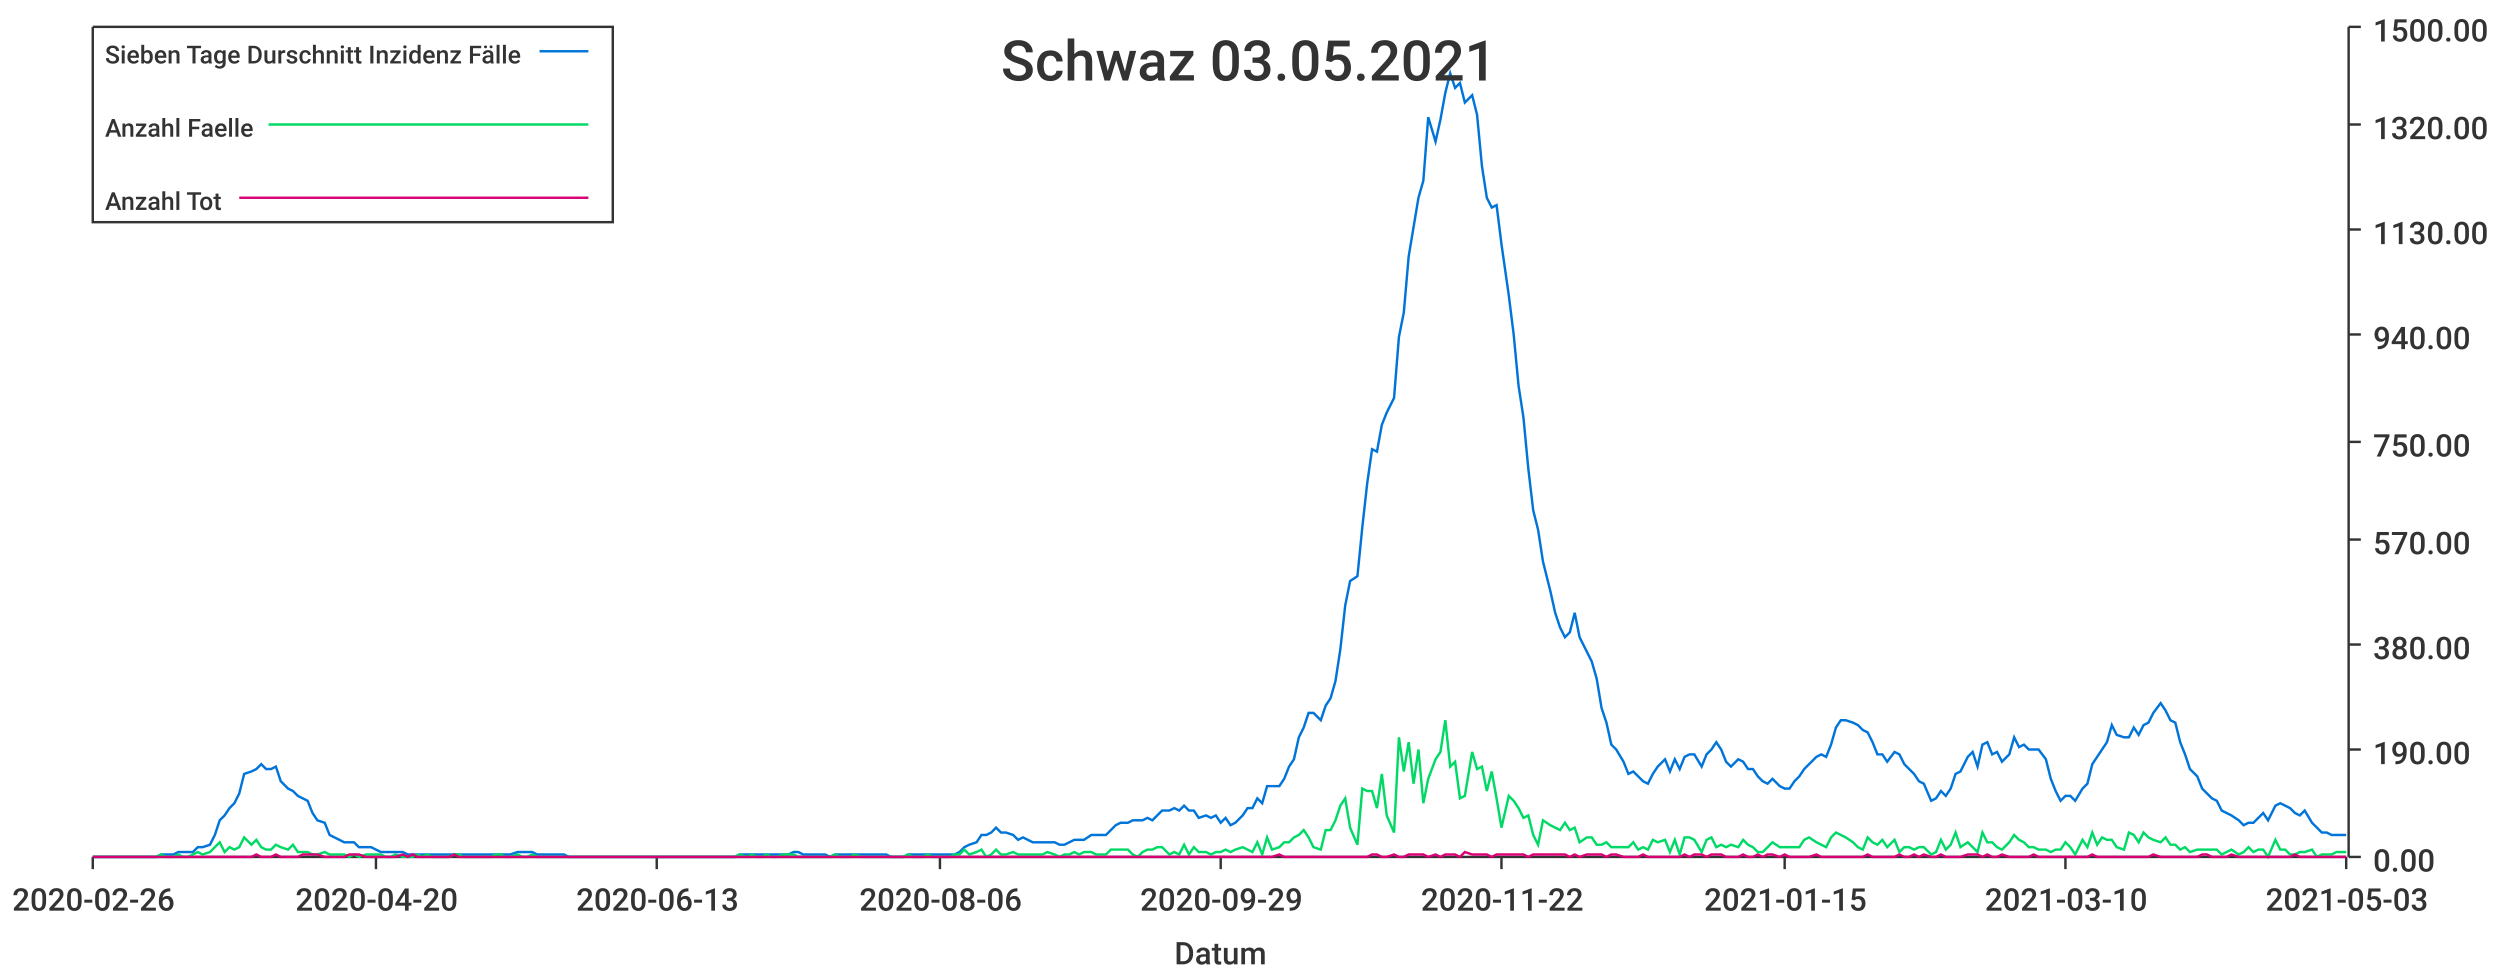
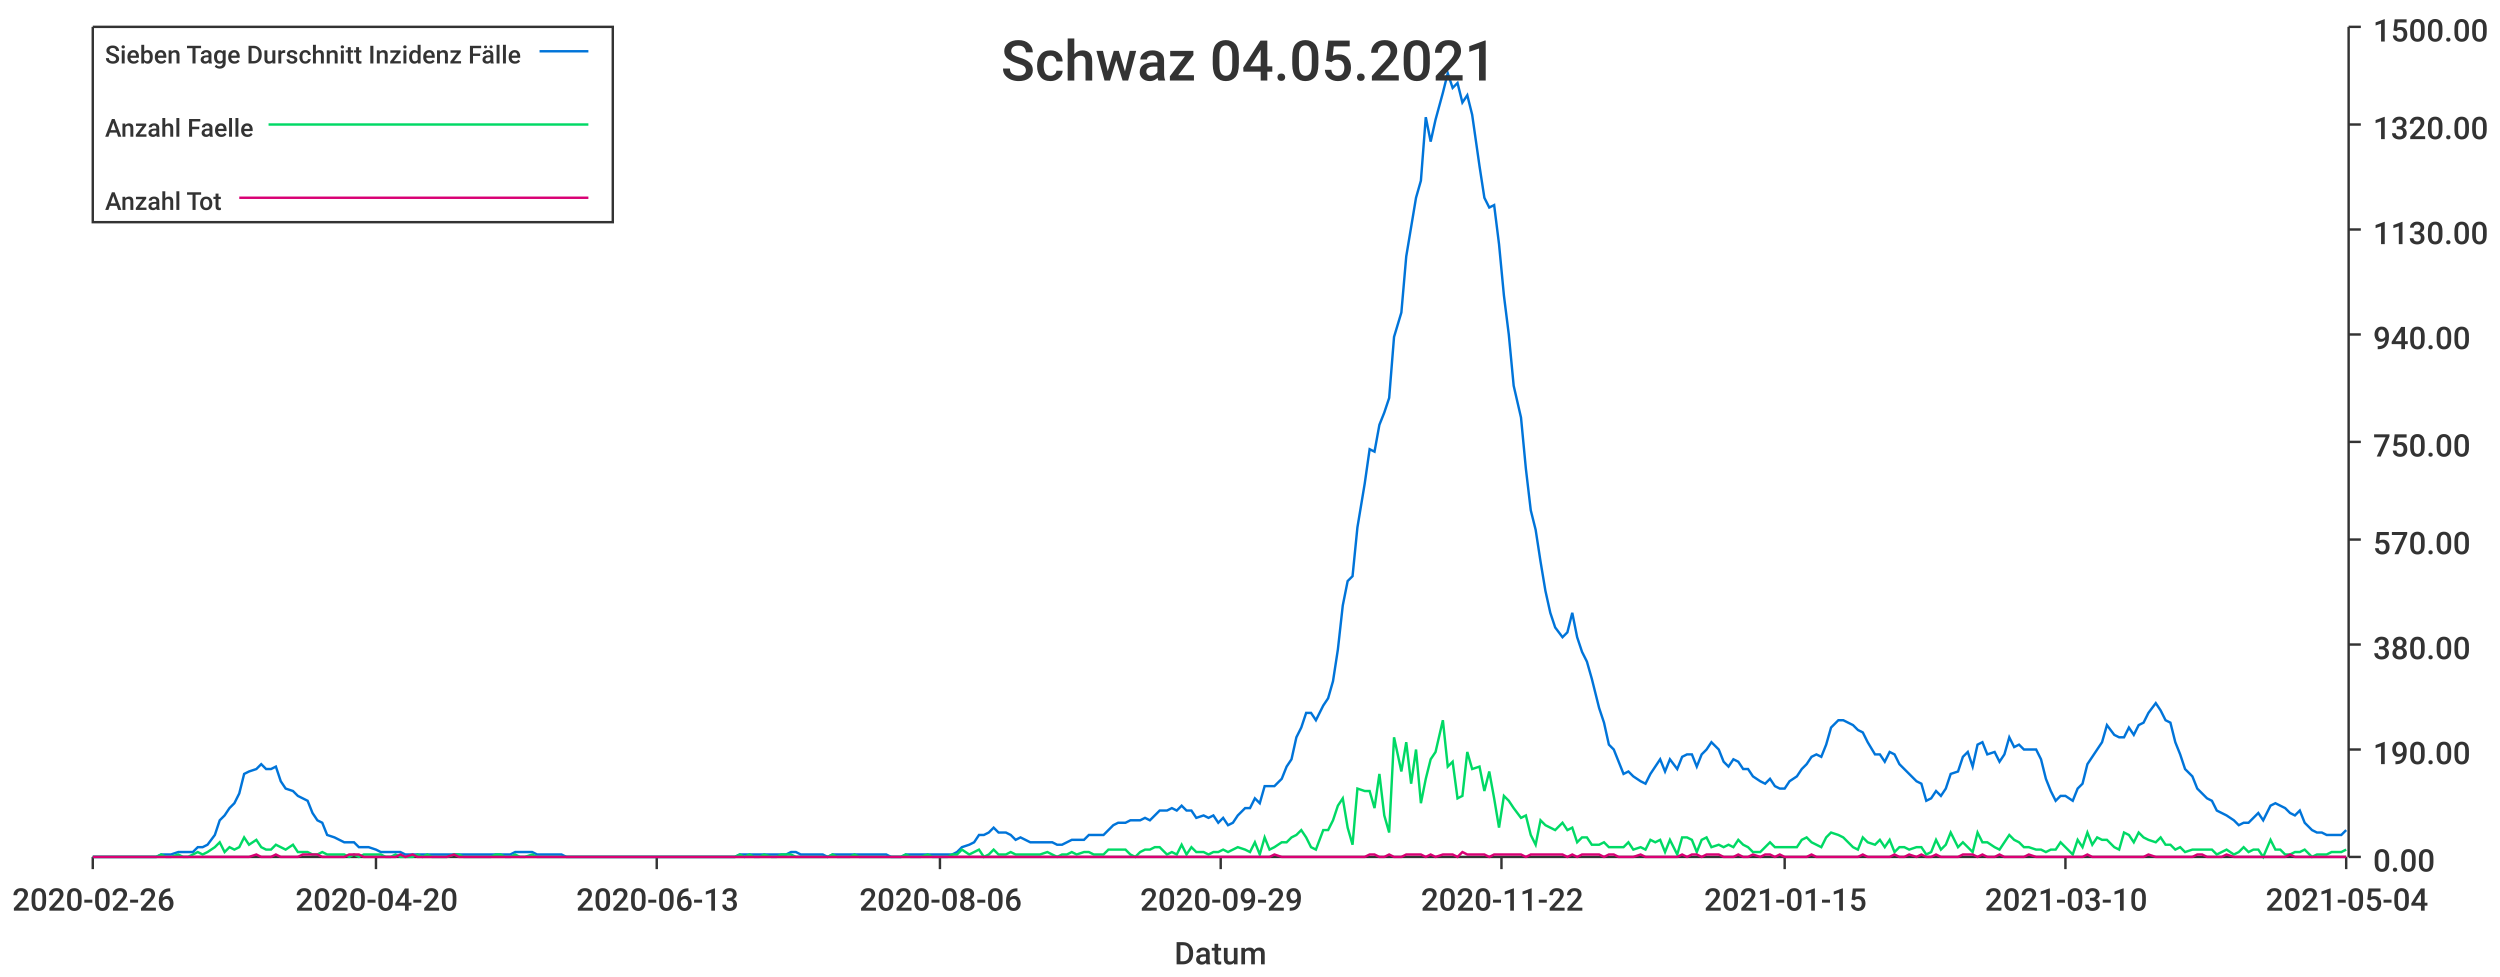
<svg xmlns="http://www.w3.org/2000/svg" width="1024" height="400">\n<path d="M 0 0 L 1024 0 L 1024 400 L 0 400 L 0 0" style="stroke-width:0;stroke:rgba(255,255,255,1.0);fill:rgba(255,255,255,1.0)" />
  <path d="M 38 11 L 961 11 L 961 351 L 38 351 L 38 11" style="stroke-width:0;stroke:rgba(255,255,255,1.0);fill:rgba(255,255,255,1.0)" />
  <path d="M 38 351 L 961 351" style="stroke-width:1;stroke:rgba(51,51,51,1.0);fill:none" />
  <path d="M 38 351 L 38 356" style="stroke-width:1;stroke:rgba(51,51,51,1.0);fill:none" />
  <text x="5" y="373" style="stroke-width:0;stroke:none;fill:rgba(51,51,51,1.0);font-size:12.8px;font-family:'Roboto Medium',sans-serif">2020-02-26</text>
  <path d="M 154 351 L 154 356" style="stroke-width:1;stroke:rgba(51,51,51,1.0);fill:none" />
  <text x="121" y="373" style="stroke-width:0;stroke:none;fill:rgba(51,51,51,1.0);font-size:12.8px;font-family:'Roboto Medium',sans-serif">2020-04-20</text>
  <path d="M 269 351 L 269 356" style="stroke-width:1;stroke:rgba(51,51,51,1.0);fill:none" />
  <text x="236" y="373" style="stroke-width:0;stroke:none;fill:rgba(51,51,51,1.0);font-size:12.8px;font-family:'Roboto Medium',sans-serif">2020-06-13</text>
  <path d="M 385 351 L 385 356" style="stroke-width:1;stroke:rgba(51,51,51,1.0);fill:none" />
  <text x="352" y="373" style="stroke-width:0;stroke:none;fill:rgba(51,51,51,1.0);font-size:12.8px;font-family:'Roboto Medium',sans-serif">2020-08-06</text>
  <path d="M 500 351 L 500 356" style="stroke-width:1;stroke:rgba(51,51,51,1.0);fill:none" />
  <text x="467" y="373" style="stroke-width:0;stroke:none;fill:rgba(51,51,51,1.0);font-size:12.8px;font-family:'Roboto Medium',sans-serif">2020-09-29</text>
  <path d="M 615 351 L 615 356" style="stroke-width:1;stroke:rgba(51,51,51,1.0);fill:none" />
  <text x="582" y="373" style="stroke-width:0;stroke:none;fill:rgba(51,51,51,1.0);font-size:12.8px;font-family:'Roboto Medium',sans-serif">2020-11-22</text>
  <path d="M 731 351 L 731 356" style="stroke-width:1;stroke:rgba(51,51,51,1.0);fill:none" />
  <text x="698" y="373" style="stroke-width:0;stroke:none;fill:rgba(51,51,51,1.0);font-size:12.8px;font-family:'Roboto Medium',sans-serif">2021-01-15</text>
  <path d="M 846 351 L 846 356" style="stroke-width:1;stroke:rgba(51,51,51,1.0);fill:none" />
  <text x="813" y="373" style="stroke-width:0;stroke:none;fill:rgba(51,51,51,1.0);font-size:12.8px;font-family:'Roboto Medium',sans-serif">2021-03-10</text>
  <path d="M 961 351 L 961 356" style="stroke-width:1;stroke:rgba(51,51,51,1.0);fill:none" />
-   <text x="928" y="373" style="stroke-width:0;stroke:none;fill:rgba(51,51,51,1.0);font-size:12.8px;font-family:'Roboto Medium',sans-serif">2021-05-03</text>
+   <text x="928" y="373" style="stroke-width:0;stroke:none;fill:rgba(51,51,51,1.0);font-size:12.8px;font-family:'Roboto Medium',sans-serif">2021-05-04</text>
  <text x="481" y="395" style="stroke-width:0;stroke:none;fill:rgba(51,51,51,1.0);font-size:12.8px;font-family:'Roboto Medium',sans-serif">Datum</text>
  <path d="M 962 351 L 962 11" style="stroke-width:1;stroke:rgba(51,51,51,1.0);fill:none" />
  <path d="M 962 351 L 967 351" style="stroke-width:1;stroke:rgba(51,51,51,1.0);fill:none" />
  <text x="972" y="357" style="stroke-width:0;stroke:none;fill:rgba(51,51,51,1.0);font-size:12.8px;font-family:'Roboto Medium',sans-serif">0.00</text>
  <path d="M 962 307 L 967 307" style="stroke-width:1;stroke:rgba(51,51,51,1.0);fill:none" />
  <text x="972" y="313" style="stroke-width:0;stroke:none;fill:rgba(51,51,51,1.0);font-size:12.8px;font-family:'Roboto Medium',sans-serif">190.00</text>
  <path d="M 962 264 L 967 264" style="stroke-width:1;stroke:rgba(51,51,51,1.0);fill:none" />
  <text x="972" y="270" style="stroke-width:0;stroke:none;fill:rgba(51,51,51,1.0);font-size:12.8px;font-family:'Roboto Medium',sans-serif">380.00</text>
  <path d="M 962 221 L 967 221" style="stroke-width:1;stroke:rgba(51,51,51,1.0);fill:none" />
  <text x="972" y="227" style="stroke-width:0;stroke:none;fill:rgba(51,51,51,1.0);font-size:12.8px;font-family:'Roboto Medium',sans-serif">570.00</text>
  <path d="M 962 181 L 967 181" style="stroke-width:1;stroke:rgba(51,51,51,1.0);fill:none" />
  <text x="972" y="187" style="stroke-width:0;stroke:none;fill:rgba(51,51,51,1.0);font-size:12.8px;font-family:'Roboto Medium',sans-serif">750.00</text>
  <path d="M 962 137 L 967 137" style="stroke-width:1;stroke:rgba(51,51,51,1.0);fill:none" />
  <text x="972" y="143" style="stroke-width:0;stroke:none;fill:rgba(51,51,51,1.0);font-size:12.8px;font-family:'Roboto Medium',sans-serif">940.00</text>
  <path d="M 962 94 L 967 94" style="stroke-width:1;stroke:rgba(51,51,51,1.0);fill:none" />
  <text x="972" y="100" style="stroke-width:0;stroke:none;fill:rgba(51,51,51,1.0);font-size:12.8px;font-family:'Roboto Medium',sans-serif">1130.00</text>
  <path d="M 962 51 L 967 51" style="stroke-width:1;stroke:rgba(51,51,51,1.0);fill:none" />
  <text x="972" y="57" style="stroke-width:0;stroke:none;fill:rgba(51,51,51,1.0);font-size:12.8px;font-family:'Roboto Medium',sans-serif">1320.00</text>
  <path d="M 962 11 L 967 11" style="stroke-width:1;stroke:rgba(51,51,51,1.0);fill:none" />
  <text x="972" y="17" style="stroke-width:0;stroke:none;fill:rgba(51,51,51,1.0);font-size:12.8px;font-family:'Roboto Medium',sans-serif">1500.00</text>
-   <path d="M 38 351 L 41 351 L 43 351 L 45 351 L 47 351 L 49 351 L 51 351 L 53 351 L 56 351 L 58 351 L 60 351 L 62 351 L 64 351 L 66 350 L 68 350 L 71 350 L 73 349 L 75 349 L 77 349 L 79 349 L 81 347 L 83 347 L 86 346 L 88 342 L 90 336 L 92 334 L 94 331 L 96 329 L 98 325 L 100 317 L 103 316 L 105 315 L 107 313 L 109 315 L 111 315 L 113 314 L 115 320 L 118 323 L 120 324 L 122 326 L 124 327 L 126 328 L 128 333 L 130 336 L 133 337 L 135 342 L 137 343 L 139 344 L 141 345 L 143 345 L 145 345 L 147 347 L 150 347 L 152 347 L 154 348 L 156 349 L 158 349 L 160 349 L 162 349 L 165 349 L 167 350 L 169 350 L 171 350 L 173 350 L 175 350 L 177 350 L 180 350 L 182 350 L 184 350 L 186 350 L 188 350 L 190 350 L 192 350 L 194 350 L 197 350 L 199 350 L 201 350 L 203 350 L 205 350 L 207 350 L 209 350 L 212 349 L 214 349 L 216 349 L 218 349 L 220 350 L 222 350 L 224 350 L 227 350 L 229 350 L 231 350 L 233 351 L 235 351 L 237 351 L 239 351 L 241 351 L 244 351 L 246 351 L 248 351 L 250 351 L 252 351 L 254 351 L 256 351 L 259 351 L 261 351 L 263 351 L 265 351 L 267 351 L 269 351 L 271 351 L 274 351 L 276 351 L 278 351 L 280 351 L 282 351 L 284 351 L 286 351 L 288 351 L 291 351 L 293 351 L 295 351 L 297 351 L 299 351 L 301 351 L 303 350 L 306 350 L 308 350 L 310 350 L 312 350 L 314 350 L 316 350 L 318 350 L 321 350 L 323 350 L 325 349 L 327 349 L 329 350 L 331 350 L 333 350 L 335 350 L 338 350 L 340 351 L 342 350 L 344 350 L 346 350 L 348 350 L 350 350 L 353 350 L 355 350 L 357 350 L 359 350 L 361 350 L 363 350 L 365 351 L 368 351 L 370 351 L 372 350 L 374 350 L 376 350 L 378 350 L 380 350 L 382 350 L 385 350 L 387 350 L 389 350 L 391 350 L 393 349 L 395 347 L 397 346 L 400 345 L 402 342 L 404 342 L 406 341 L 408 339 L 410 341 L 412 341 L 415 342 L 417 344 L 419 343 L 421 344 L 423 345 L 425 345 L 427 345 L 429 345 L 432 345 L 434 346 L 436 346 L 438 345 L 440 344 L 442 344 L 444 344 L 447 342 L 449 342 L 451 342 L 453 342 L 455 340 L 457 338 L 459 337 L 462 337 L 464 336 L 466 336 L 468 336 L 470 335 L 472 336 L 474 334 L 476 332 L 479 332 L 481 331 L 483 332 L 485 330 L 487 332 L 489 332 L 491 335 L 494 334 L 496 335 L 498 334 L 500 337 L 502 335 L 504 338 L 506 337 L 509 334 L 511 331 L 513 331 L 515 327 L 517 329 L 519 322 L 521 322 L 524 322 L 526 319 L 528 314 L 530 311 L 532 302 L 534 298 L 536 292 L 538 292 L 541 295 L 543 289 L 545 286 L 547 279 L 549 266 L 551 248 L 553 238 L 556 236 L 558 216 L 560 198 L 562 184 L 564 185 L 566 174 L 568 169 L 571 163 L 573 138 L 575 128 L 577 105 L 579 93 L 581 81 L 583 74 L 585 48 L 588 58 L 590 49 L 592 38 L 594 30 L 596 36 L 598 34 L 600 42 L 603 39 L 605 47 L 607 68 L 609 81 L 611 85 L 613 84 L 615 100 L 618 121 L 620 137 L 622 158 L 624 171 L 626 192 L 628 209 L 630 217 L 632 230 L 635 242 L 637 251 L 639 257 L 641 261 L 643 259 L 645 251 L 647 261 L 650 267 L 652 271 L 654 278 L 656 290 L 658 296 L 660 305 L 662 307 L 665 312 L 667 317 L 669 316 L 671 318 L 673 320 L 675 321 L 677 317 L 679 314 L 682 311 L 684 316 L 686 311 L 688 315 L 690 310 L 692 309 L 694 309 L 697 314 L 699 309 L 701 307 L 703 304 L 705 307 L 707 312 L 709 314 L 712 311 L 714 312 L 716 315 L 718 315 L 720 318 L 722 320 L 724 321 L 726 319 L 729 322 L 731 323 L 733 323 L 735 320 L 737 318 L 739 315 L 741 313 L 744 310 L 746 309 L 748 310 L 750 305 L 752 298 L 754 295 L 756 295 L 759 296 L 761 297 L 763 299 L 765 300 L 767 304 L 769 309 L 771 309 L 773 312 L 776 308 L 778 309 L 780 313 L 782 315 L 784 317 L 786 320 L 788 321 L 791 328 L 793 327 L 795 324 L 797 326 L 799 323 L 801 317 L 803 316 L 806 310 L 808 308 L 810 314 L 812 305 L 814 304 L 816 309 L 818 308 L 820 312 L 823 309 L 825 302 L 827 306 L 829 305 L 831 307 L 833 307 L 835 307 L 838 311 L 840 319 L 842 324 L 844 328 L 846 326 L 848 326 L 850 328 L 853 323 L 855 321 L 857 313 L 859 310 L 861 307 L 863 304 L 865 297 L 867 301 L 870 302 L 872 302 L 874 298 L 876 301 L 878 297 L 880 296 L 882 292 L 885 288 L 887 291 L 889 295 L 891 296 L 893 304 L 895 309 L 897 315 L 900 318 L 902 323 L 904 325 L 906 327 L 908 328 L 910 332 L 912 333 L 914 334 L 917 336 L 919 338 L 921 337 L 923 337 L 925 335 L 927 333 L 929 336 L 932 330 L 934 329 L 936 330 L 938 331 L 940 333 L 942 334 L 944 332 L 947 337 L 949 339 L 951 341 L 953 341 L 955 342 L 957 342 L 959 342 L 961 342" style="stroke-width:1;stroke:rgba(0,116,217,1.0);fill:none" />
-   <path d="M 38 351 L 41 351 L 43 351 L 45 351 L 47 351 L 49 351 L 51 351 L 53 351 L 56 351 L 58 351 L 60 351 L 62 351 L 64 351 L 66 350 L 68 351 L 71 351 L 73 350 L 75 351 L 77 351 L 79 350 L 81 349 L 83 350 L 86 349 L 88 347 L 90 345 L 92 349 L 94 347 L 96 348 L 98 347 L 100 343 L 103 346 L 105 344 L 107 347 L 109 348 L 111 348 L 113 346 L 115 347 L 118 348 L 120 346 L 122 349 L 124 349 L 126 349 L 128 350 L 130 350 L 133 349 L 135 350 L 137 350 L 139 350 L 141 350 L 143 351 L 145 350 L 147 351 L 150 350 L 152 350 L 154 350 L 156 350 L 158 351 L 160 351 L 162 350 L 165 351 L 167 351 L 169 351 L 171 350 L 173 351 L 175 350 L 177 351 L 180 351 L 182 351 L 184 351 L 186 350 L 188 350 L 190 351 L 192 351 L 194 351 L 197 351 L 199 351 L 201 351 L 203 350 L 205 350 L 207 351 L 209 351 L 212 350 L 214 351 L 216 351 L 218 350 L 220 351 L 222 351 L 224 351 L 227 351 L 229 351 L 231 351 L 233 351 L 235 351 L 237 351 L 239 351 L 241 351 L 244 351 L 246 351 L 248 351 L 250 351 L 252 351 L 254 351 L 256 351 L 259 351 L 261 351 L 263 351 L 265 351 L 267 351 L 269 351 L 271 351 L 274 351 L 276 351 L 278 351 L 280 351 L 282 351 L 284 351 L 286 351 L 288 351 L 291 351 L 293 351 L 295 351 L 297 351 L 299 351 L 301 351 L 303 350 L 306 351 L 308 350 L 310 351 L 312 351 L 314 350 L 316 351 L 318 351 L 321 350 L 323 350 L 325 350 L 327 351 L 329 351 L 331 351 L 333 351 L 335 351 L 338 351 L 340 351 L 342 350 L 344 351 L 346 351 L 348 351 L 350 350 L 353 351 L 355 351 L 357 351 L 359 351 L 361 351 L 363 351 L 365 351 L 368 351 L 370 351 L 372 350 L 374 351 L 376 351 L 378 351 L 380 350 L 382 351 L 385 351 L 387 351 L 389 351 L 391 350 L 393 350 L 395 348 L 397 350 L 400 349 L 402 348 L 404 351 L 406 350 L 408 348 L 410 350 L 412 350 L 415 349 L 417 350 L 419 350 L 421 350 L 423 350 L 425 350 L 427 350 L 429 349 L 432 350 L 434 351 L 436 350 L 438 350 L 440 349 L 442 350 L 444 349 L 447 349 L 449 350 L 451 350 L 453 350 L 455 348 L 457 348 L 459 348 L 462 348 L 464 350 L 466 351 L 468 349 L 470 348 L 472 348 L 474 347 L 476 347 L 479 350 L 481 349 L 483 350 L 485 346 L 487 350 L 489 347 L 491 349 L 494 349 L 496 350 L 498 349 L 500 349 L 502 348 L 504 349 L 506 348 L 509 347 L 511 348 L 513 349 L 515 345 L 517 350 L 519 343 L 521 348 L 524 347 L 526 345 L 528 345 L 530 343 L 532 342 L 534 340 L 536 343 L 538 347 L 541 348 L 543 340 L 545 340 L 547 336 L 549 330 L 551 327 L 553 339 L 556 346 L 558 323 L 560 324 L 562 324 L 564 331 L 566 317 L 568 334 L 571 341 L 573 302 L 575 316 L 577 304 L 579 321 L 581 307 L 583 329 L 585 319 L 588 311 L 590 308 L 592 295 L 594 314 L 596 312 L 598 327 L 600 326 L 603 308 L 605 315 L 607 314 L 609 324 L 611 316 L 613 327 L 615 339 L 618 326 L 620 328 L 622 331 L 624 335 L 626 334 L 628 342 L 630 346 L 632 336 L 635 338 L 637 339 L 639 340 L 641 337 L 643 340 L 645 339 L 647 345 L 650 343 L 652 343 L 654 346 L 656 346 L 658 345 L 660 347 L 662 347 L 665 347 L 667 347 L 669 345 L 671 348 L 673 347 L 675 348 L 677 344 L 679 345 L 682 344 L 684 349 L 686 344 L 688 350 L 690 343 L 692 343 L 694 344 L 697 349 L 699 344 L 701 343 L 703 347 L 705 346 L 707 347 L 709 346 L 712 347 L 714 344 L 716 346 L 718 347 L 720 349 L 722 349 L 724 347 L 726 345 L 729 347 L 731 347 L 733 347 L 735 347 L 737 347 L 739 344 L 741 343 L 744 345 L 746 346 L 748 347 L 750 343 L 752 341 L 754 342 L 756 343 L 759 345 L 761 347 L 763 348 L 765 343 L 767 345 L 769 346 L 771 344 L 773 347 L 776 344 L 778 349 L 780 347 L 782 347 L 784 348 L 786 347 L 788 347 L 791 350 L 793 349 L 795 344 L 797 348 L 799 346 L 801 341 L 803 347 L 806 345 L 808 347 L 810 349 L 812 341 L 814 345 L 816 345 L 818 347 L 820 348 L 823 345 L 825 342 L 827 344 L 829 345 L 831 347 L 833 347 L 835 348 L 838 348 L 840 349 L 842 348 L 844 348 L 846 345 L 848 347 L 850 350 L 853 344 L 855 347 L 857 341 L 859 346 L 861 343 L 863 344 L 865 344 L 867 347 L 870 348 L 872 341 L 874 342 L 876 345 L 878 341 L 880 343 L 882 344 L 885 345 L 887 343 L 889 346 L 891 346 L 893 348 L 895 347 L 897 349 L 900 348 L 902 348 L 904 348 L 906 348 L 908 348 L 910 350 L 912 349 L 914 348 L 917 350 L 919 349 L 921 347 L 923 349 L 925 348 L 927 348 L 929 351 L 932 344 L 934 348 L 936 348 L 938 350 L 940 350 L 942 349 L 944 349 L 947 348 L 949 351 L 951 350 L 953 350 L 955 350 L 957 349 L 959 349 L 961 349" style="stroke-width:1;stroke:rgba(0,217,101,1.0);fill:none" />
-   <path d="M 38 351 L 41 351 L 43 351 L 45 351 L 47 351 L 49 351 L 51 351 L 53 351 L 56 351 L 58 351 L 60 351 L 62 351 L 64 351 L 66 351 L 68 351 L 71 351 L 73 351 L 75 351 L 77 351 L 79 351 L 81 351 L 83 351 L 86 351 L 88 351 L 90 351 L 92 351 L 94 351 L 96 351 L 98 351 L 100 351 L 103 351 L 105 350 L 107 351 L 109 351 L 111 351 L 113 350 L 115 351 L 118 351 L 120 351 L 122 351 L 124 350 L 126 350 L 128 350 L 130 350 L 133 351 L 135 351 L 137 351 L 139 351 L 141 351 L 143 350 L 145 350 L 147 350 L 150 351 L 152 351 L 154 351 L 156 351 L 158 351 L 160 351 L 162 351 L 165 350 L 167 351 L 169 350 L 171 351 L 173 351 L 175 351 L 177 351 L 180 351 L 182 351 L 184 351 L 186 350 L 188 351 L 190 351 L 192 351 L 194 351 L 197 351 L 199 351 L 201 351 L 203 351 L 205 351 L 207 351 L 209 351 L 212 351 L 214 351 L 216 351 L 218 351 L 220 351 L 222 351 L 224 351 L 227 351 L 229 351 L 231 351 L 233 351 L 235 351 L 237 351 L 239 351 L 241 351 L 244 351 L 246 351 L 248 351 L 250 351 L 252 351 L 254 351 L 256 351 L 259 351 L 261 351 L 263 351 L 265 351 L 267 351 L 269 351 L 271 351 L 274 351 L 276 351 L 278 351 L 280 351 L 282 351 L 284 351 L 286 351 L 288 351 L 291 351 L 293 351 L 295 351 L 297 351 L 299 351 L 301 351 L 303 351 L 306 351 L 308 351 L 310 351 L 312 351 L 314 351 L 316 351 L 318 351 L 321 351 L 323 351 L 325 351 L 327 351 L 329 351 L 331 351 L 333 351 L 335 351 L 338 351 L 340 351 L 342 351 L 344 351 L 346 351 L 348 351 L 350 351 L 353 351 L 355 351 L 357 351 L 359 351 L 361 351 L 363 351 L 365 351 L 368 351 L 370 351 L 372 351 L 374 351 L 376 351 L 378 351 L 380 351 L 382 351 L 385 351 L 387 351 L 389 351 L 391 351 L 393 351 L 395 351 L 397 351 L 400 351 L 402 351 L 404 351 L 406 351 L 408 351 L 410 351 L 412 351 L 415 351 L 417 351 L 419 351 L 421 351 L 423 351 L 425 351 L 427 351 L 429 351 L 432 351 L 434 351 L 436 351 L 438 351 L 440 351 L 442 351 L 444 351 L 447 351 L 449 351 L 451 351 L 453 351 L 455 351 L 457 351 L 459 351 L 462 351 L 464 351 L 466 351 L 468 351 L 470 351 L 472 351 L 474 351 L 476 351 L 479 351 L 481 351 L 483 351 L 485 351 L 487 351 L 489 351 L 491 351 L 494 351 L 496 351 L 498 351 L 500 351 L 502 351 L 504 351 L 506 351 L 509 351 L 511 351 L 513 351 L 515 351 L 517 351 L 519 351 L 521 351 L 524 350 L 526 351 L 528 351 L 530 351 L 532 351 L 534 351 L 536 351 L 538 351 L 541 351 L 543 351 L 545 351 L 547 351 L 549 351 L 551 351 L 553 351 L 556 351 L 558 351 L 560 351 L 562 350 L 564 350 L 566 351 L 568 351 L 571 350 L 573 351 L 575 351 L 577 350 L 579 350 L 581 350 L 583 350 L 585 351 L 588 350 L 590 351 L 592 350 L 594 350 L 596 350 L 598 351 L 600 349 L 603 350 L 605 350 L 607 350 L 609 350 L 611 351 L 613 350 L 615 350 L 618 350 L 620 350 L 622 350 L 624 350 L 626 351 L 628 350 L 630 350 L 632 350 L 635 350 L 637 350 L 639 350 L 641 350 L 643 351 L 645 350 L 647 351 L 650 350 L 652 350 L 654 350 L 656 350 L 658 351 L 660 350 L 662 350 L 665 351 L 667 351 L 669 351 L 671 351 L 673 350 L 675 351 L 677 351 L 679 351 L 682 351 L 684 351 L 686 351 L 688 351 L 690 350 L 692 351 L 694 350 L 697 350 L 699 351 L 701 350 L 703 350 L 705 350 L 707 351 L 709 351 L 712 351 L 714 350 L 716 351 L 718 351 L 720 350 L 722 351 L 724 350 L 726 350 L 729 351 L 731 350 L 733 351 L 735 351 L 737 351 L 739 351 L 741 351 L 744 350 L 746 351 L 748 351 L 750 351 L 752 351 L 754 351 L 756 351 L 759 351 L 761 351 L 763 351 L 765 350 L 767 351 L 769 351 L 771 351 L 773 351 L 776 351 L 778 350 L 780 351 L 782 351 L 784 350 L 786 351 L 788 350 L 791 351 L 793 351 L 795 350 L 797 351 L 799 351 L 801 351 L 803 351 L 806 350 L 808 350 L 810 350 L 812 351 L 814 350 L 816 351 L 818 351 L 820 350 L 823 351 L 825 351 L 827 351 L 829 351 L 831 351 L 833 350 L 835 351 L 838 351 L 840 351 L 842 351 L 844 351 L 846 351 L 848 351 L 850 351 L 853 351 L 855 351 L 857 350 L 859 351 L 861 351 L 863 351 L 865 351 L 867 351 L 870 351 L 872 351 L 874 351 L 876 351 L 878 351 L 880 351 L 882 350 L 885 351 L 887 351 L 889 351 L 891 351 L 893 351 L 895 351 L 897 351 L 900 351 L 902 350 L 904 350 L 906 351 L 908 351 L 910 351 L 912 351 L 914 350 L 917 351 L 919 351 L 921 351 L 923 351 L 925 351 L 927 351 L 929 351 L 932 351 L 934 351 L 936 351 L 938 351 L 940 350 L 942 351 L 944 351 L 947 351 L 949 351 L 951 351 L 953 351 L 955 351 L 957 351 L 959 351 L 961 351" style="stroke-width:1;stroke:rgba(217,0,116,1.0);fill:none" />
-   <text x="410" y="33" style="stroke-width:0;stroke:none;fill:rgba(51,51,51,1.0);font-size:23.0px;font-family:'Roboto Medium',sans-serif">Schwaz 03.05.2021</text>
+   <path d="M 38 351 L 41 351 L 43 351 L 45 351 L 47 351 L 49 351 L 51 351 L 53 351 L 56 351 L 58 351 L 60 351 L 62 351 L 64 351 L 66 350 L 68 350 L 70 350 L 73 349 L 75 349 L 77 349 L 79 349 L 81 347 L 83 347 L 85 346 L 88 342 L 90 336 L 92 334 L 94 331 L 96 329 L 98 325 L 100 317 L 102 316 L 105 315 L 107 313 L 109 315 L 111 315 L 113 314 L 115 320 L 117 323 L 120 324 L 122 326 L 124 327 L 126 328 L 128 333 L 130 336 L 132 337 L 134 342 L 137 343 L 139 344 L 141 345 L 143 345 L 145 345 L 147 347 L 149 347 L 151 347 L 154 348 L 156 349 L 158 349 L 160 349 L 162 349 L 164 349 L 166 350 L 169 350 L 171 350 L 173 350 L 175 350 L 177 350 L 179 350 L 181 350 L 183 350 L 186 350 L 188 350 L 190 350 L 192 350 L 194 350 L 196 350 L 198 350 L 201 350 L 203 350 L 205 350 L 207 350 L 209 350 L 211 349 L 213 349 L 215 349 L 218 349 L 220 350 L 222 350 L 224 350 L 226 350 L 228 350 L 230 350 L 232 351 L 235 351 L 237 351 L 239 351 L 241 351 L 243 351 L 245 351 L 247 351 L 250 351 L 252 351 L 254 351 L 256 351 L 258 351 L 260 351 L 262 351 L 264 351 L 267 351 L 269 351 L 271 351 L 273 351 L 275 351 L 277 351 L 279 351 L 282 351 L 284 351 L 286 351 L 288 351 L 290 351 L 292 351 L 294 351 L 296 351 L 299 351 L 301 351 L 303 350 L 305 350 L 307 350 L 309 350 L 311 350 L 313 350 L 316 350 L 318 350 L 320 350 L 322 350 L 324 349 L 326 349 L 328 350 L 331 350 L 333 350 L 335 350 L 337 350 L 339 351 L 341 350 L 343 350 L 345 350 L 348 350 L 350 350 L 352 350 L 354 350 L 356 350 L 358 350 L 360 350 L 363 350 L 365 351 L 367 351 L 369 351 L 371 350 L 373 350 L 375 350 L 377 350 L 380 350 L 382 350 L 384 350 L 386 350 L 388 350 L 390 350 L 392 349 L 394 347 L 397 346 L 399 345 L 401 342 L 403 342 L 405 341 L 407 339 L 409 341 L 412 341 L 414 342 L 416 344 L 418 343 L 420 344 L 422 345 L 424 345 L 426 345 L 429 345 L 431 345 L 433 346 L 435 346 L 437 345 L 439 344 L 441 344 L 444 344 L 446 342 L 448 342 L 450 342 L 452 342 L 454 340 L 456 338 L 458 337 L 461 337 L 463 336 L 465 336 L 467 336 L 469 335 L 471 336 L 473 334 L 475 332 L 478 332 L 480 331 L 482 332 L 484 330 L 486 332 L 488 332 L 490 335 L 493 334 L 495 335 L 497 334 L 499 337 L 501 335 L 503 338 L 505 337 L 507 334 L 510 331 L 512 331 L 514 327 L 516 329 L 518 322 L 520 322 L 522 322 L 525 319 L 527 314 L 529 311 L 531 302 L 533 298 L 535 292 L 537 292 L 539 295 L 542 289 L 544 286 L 546 279 L 548 266 L 550 248 L 552 238 L 554 236 L 556 216 L 559 198 L 561 184 L 563 185 L 565 174 L 567 169 L 569 163 L 571 138 L 574 128 L 576 105 L 578 93 L 580 81 L 582 74 L 584 48 L 586 58 L 588 49 L 591 38 L 593 30 L 595 36 L 597 34 L 599 42 L 601 39 L 603 47 L 606 68 L 608 81 L 610 85 L 612 84 L 614 100 L 616 121 L 618 137 L 620 158 L 623 171 L 625 192 L 627 209 L 629 217 L 631 230 L 633 242 L 635 251 L 637 257 L 640 261 L 642 259 L 644 251 L 646 261 L 648 267 L 650 271 L 652 278 L 655 290 L 657 296 L 659 305 L 661 307 L 663 312 L 665 317 L 667 316 L 669 318 L 672 320 L 674 321 L 676 317 L 678 314 L 680 311 L 682 316 L 684 311 L 687 315 L 689 310 L 691 309 L 693 309 L 695 314 L 697 309 L 699 307 L 701 304 L 704 307 L 706 312 L 708 314 L 710 311 L 712 312 L 714 315 L 716 315 L 718 318 L 721 320 L 723 321 L 725 319 L 727 322 L 729 323 L 731 323 L 733 320 L 736 318 L 738 315 L 740 313 L 742 310 L 744 309 L 746 310 L 748 305 L 750 298 L 753 295 L 755 295 L 757 296 L 759 297 L 761 299 L 763 300 L 765 304 L 768 309 L 770 309 L 772 312 L 774 308 L 776 309 L 778 313 L 780 315 L 782 317 L 785 320 L 787 321 L 789 328 L 791 327 L 793 324 L 795 326 L 797 323 L 799 317 L 802 316 L 804 310 L 806 308 L 808 314 L 810 305 L 812 304 L 814 309 L 817 308 L 819 312 L 821 309 L 823 302 L 825 306 L 827 305 L 829 307 L 831 307 L 834 307 L 836 311 L 838 319 L 840 324 L 842 328 L 844 326 L 846 326 L 849 328 L 851 323 L 853 321 L 855 313 L 857 310 L 859 307 L 861 304 L 863 297 L 866 301 L 868 302 L 870 302 L 872 298 L 874 301 L 876 297 L 878 296 L 880 292 L 883 288 L 885 291 L 887 295 L 889 296 L 891 304 L 893 309 L 895 315 L 898 318 L 900 323 L 902 325 L 904 327 L 906 328 L 908 332 L 910 333 L 912 334 L 915 336 L 917 338 L 919 337 L 921 337 L 923 335 L 925 333 L 927 336 L 930 330 L 932 329 L 934 330 L 936 331 L 938 333 L 940 334 L 942 332 L 944 337 L 947 340 L 949 341 L 951 341 L 953 342 L 955 342 L 957 342 L 959 342 L 961 340" style="stroke-width:1;stroke:rgba(0,116,217,1.0);fill:none" />
+   <path d="M 38 351 L 41 351 L 43 351 L 45 351 L 47 351 L 49 351 L 51 351 L 53 351 L 56 351 L 58 351 L 60 351 L 62 351 L 64 351 L 66 350 L 68 351 L 70 351 L 73 350 L 75 351 L 77 351 L 79 350 L 81 349 L 83 350 L 85 349 L 88 347 L 90 345 L 92 349 L 94 347 L 96 348 L 98 347 L 100 343 L 102 346 L 105 344 L 107 347 L 109 348 L 111 348 L 113 346 L 115 347 L 117 348 L 120 346 L 122 349 L 124 349 L 126 349 L 128 350 L 130 350 L 132 349 L 134 350 L 137 350 L 139 350 L 141 350 L 143 351 L 145 350 L 147 351 L 149 350 L 151 350 L 154 350 L 156 350 L 158 351 L 160 351 L 162 350 L 164 351 L 166 351 L 169 351 L 171 350 L 173 351 L 175 350 L 177 351 L 179 351 L 181 351 L 183 351 L 186 350 L 188 350 L 190 351 L 192 351 L 194 351 L 196 351 L 198 351 L 201 351 L 203 350 L 205 350 L 207 351 L 209 351 L 211 350 L 213 351 L 215 351 L 218 350 L 220 351 L 222 351 L 224 351 L 226 351 L 228 351 L 230 351 L 232 351 L 235 351 L 237 351 L 239 351 L 241 351 L 243 351 L 245 351 L 247 351 L 250 351 L 252 351 L 254 351 L 256 351 L 258 351 L 260 351 L 262 351 L 264 351 L 267 351 L 269 351 L 271 351 L 273 351 L 275 351 L 277 351 L 279 351 L 282 351 L 284 351 L 286 351 L 288 351 L 290 351 L 292 351 L 294 351 L 296 351 L 299 351 L 301 351 L 303 350 L 305 351 L 307 350 L 309 351 L 311 351 L 313 350 L 316 351 L 318 351 L 320 350 L 322 350 L 324 350 L 326 351 L 328 351 L 331 351 L 333 351 L 335 351 L 337 351 L 339 351 L 341 350 L 343 351 L 345 351 L 348 351 L 350 350 L 352 351 L 354 351 L 356 351 L 358 351 L 360 351 L 363 351 L 365 351 L 367 351 L 369 351 L 371 350 L 373 351 L 375 351 L 377 351 L 380 350 L 382 351 L 384 351 L 386 351 L 388 351 L 390 350 L 392 350 L 394 348 L 397 350 L 399 349 L 401 348 L 403 351 L 405 350 L 407 348 L 409 350 L 412 350 L 414 349 L 416 350 L 418 350 L 420 350 L 422 350 L 424 350 L 426 350 L 429 349 L 431 350 L 433 351 L 435 350 L 437 350 L 439 349 L 441 350 L 444 349 L 446 349 L 448 350 L 450 350 L 452 350 L 454 348 L 456 348 L 458 348 L 461 348 L 463 350 L 465 351 L 467 349 L 469 348 L 471 348 L 473 347 L 475 347 L 478 350 L 480 349 L 482 350 L 484 346 L 486 350 L 488 347 L 490 349 L 493 349 L 495 350 L 497 349 L 499 349 L 501 348 L 503 349 L 505 348 L 507 347 L 510 348 L 512 349 L 514 345 L 516 350 L 518 343 L 520 348 L 522 347 L 525 345 L 527 345 L 529 343 L 531 342 L 533 340 L 535 343 L 537 347 L 539 348 L 542 340 L 544 340 L 546 336 L 548 330 L 550 327 L 552 339 L 554 346 L 556 323 L 559 324 L 561 324 L 563 331 L 565 317 L 567 334 L 569 341 L 571 302 L 574 316 L 576 304 L 578 321 L 580 307 L 582 329 L 584 319 L 586 311 L 588 308 L 591 295 L 593 314 L 595 312 L 597 327 L 599 326 L 601 308 L 603 315 L 606 314 L 608 324 L 610 316 L 612 327 L 614 339 L 616 326 L 618 328 L 620 331 L 623 335 L 625 334 L 627 342 L 629 346 L 631 336 L 633 338 L 635 339 L 637 340 L 640 337 L 642 340 L 644 339 L 646 345 L 648 343 L 650 343 L 652 346 L 655 346 L 657 345 L 659 347 L 661 347 L 663 347 L 665 347 L 667 345 L 669 348 L 672 347 L 674 348 L 676 344 L 678 345 L 680 344 L 682 349 L 684 344 L 687 350 L 689 343 L 691 343 L 693 344 L 695 349 L 697 344 L 699 343 L 701 347 L 704 346 L 706 347 L 708 346 L 710 347 L 712 344 L 714 346 L 716 347 L 718 349 L 721 349 L 723 347 L 725 345 L 727 347 L 729 347 L 731 347 L 733 347 L 736 347 L 738 344 L 740 343 L 742 345 L 744 346 L 746 347 L 748 343 L 750 341 L 753 342 L 755 343 L 757 345 L 759 347 L 761 348 L 763 343 L 765 345 L 768 346 L 770 344 L 772 347 L 774 344 L 776 349 L 778 347 L 780 347 L 782 348 L 785 347 L 787 347 L 789 350 L 791 349 L 793 344 L 795 348 L 797 346 L 799 341 L 802 347 L 804 345 L 806 347 L 808 349 L 810 341 L 812 345 L 814 345 L 817 347 L 819 348 L 821 345 L 823 342 L 825 344 L 827 345 L 829 347 L 831 347 L 834 348 L 836 348 L 838 349 L 840 348 L 842 348 L 844 345 L 846 347 L 849 350 L 851 344 L 853 347 L 855 341 L 857 346 L 859 343 L 861 344 L 863 344 L 866 347 L 868 348 L 870 341 L 872 342 L 874 345 L 876 341 L 878 343 L 880 344 L 883 345 L 885 343 L 887 346 L 889 346 L 891 348 L 893 347 L 895 349 L 898 348 L 900 348 L 902 348 L 904 348 L 906 348 L 908 350 L 910 349 L 912 348 L 915 350 L 917 349 L 919 347 L 921 349 L 923 348 L 925 348 L 927 351 L 930 344 L 932 348 L 934 348 L 936 350 L 938 350 L 940 349 L 942 349 L 944 348 L 947 351 L 949 350 L 951 350 L 953 350 L 955 349 L 957 349 L 959 349 L 961 348" style="stroke-width:1;stroke:rgba(0,217,101,1.0);fill:none" />
+   <path d="M 38 351 L 41 351 L 43 351 L 45 351 L 47 351 L 49 351 L 51 351 L 53 351 L 56 351 L 58 351 L 60 351 L 62 351 L 64 351 L 66 351 L 68 351 L 70 351 L 73 351 L 75 351 L 77 351 L 79 351 L 81 351 L 83 351 L 85 351 L 88 351 L 90 351 L 92 351 L 94 351 L 96 351 L 98 351 L 100 351 L 102 351 L 105 350 L 107 351 L 109 351 L 111 351 L 113 350 L 115 351 L 117 351 L 120 351 L 122 351 L 124 350 L 126 350 L 128 350 L 130 350 L 132 351 L 134 351 L 137 351 L 139 351 L 141 351 L 143 350 L 145 350 L 147 350 L 149 351 L 151 351 L 154 351 L 156 351 L 158 351 L 160 351 L 162 351 L 164 350 L 166 351 L 169 350 L 171 351 L 173 351 L 175 351 L 177 351 L 179 351 L 181 351 L 183 351 L 186 350 L 188 351 L 190 351 L 192 351 L 194 351 L 196 351 L 198 351 L 201 351 L 203 351 L 205 351 L 207 351 L 209 351 L 211 351 L 213 351 L 215 351 L 218 351 L 220 351 L 222 351 L 224 351 L 226 351 L 228 351 L 230 351 L 232 351 L 235 351 L 237 351 L 239 351 L 241 351 L 243 351 L 245 351 L 247 351 L 250 351 L 252 351 L 254 351 L 256 351 L 258 351 L 260 351 L 262 351 L 264 351 L 267 351 L 269 351 L 271 351 L 273 351 L 275 351 L 277 351 L 279 351 L 282 351 L 284 351 L 286 351 L 288 351 L 290 351 L 292 351 L 294 351 L 296 351 L 299 351 L 301 351 L 303 351 L 305 351 L 307 351 L 309 351 L 311 351 L 313 351 L 316 351 L 318 351 L 320 351 L 322 351 L 324 351 L 326 351 L 328 351 L 331 351 L 333 351 L 335 351 L 337 351 L 339 351 L 341 351 L 343 351 L 345 351 L 348 351 L 350 351 L 352 351 L 354 351 L 356 351 L 358 351 L 360 351 L 363 351 L 365 351 L 367 351 L 369 351 L 371 351 L 373 351 L 375 351 L 377 351 L 380 351 L 382 351 L 384 351 L 386 351 L 388 351 L 390 351 L 392 351 L 394 351 L 397 351 L 399 351 L 401 351 L 403 351 L 405 351 L 407 351 L 409 351 L 412 351 L 414 351 L 416 351 L 418 351 L 420 351 L 422 351 L 424 351 L 426 351 L 429 351 L 431 351 L 433 351 L 435 351 L 437 351 L 439 351 L 441 351 L 444 351 L 446 351 L 448 351 L 450 351 L 452 351 L 454 351 L 456 351 L 458 351 L 461 351 L 463 351 L 465 351 L 467 351 L 469 351 L 471 351 L 473 351 L 475 351 L 478 351 L 480 351 L 482 351 L 484 351 L 486 351 L 488 351 L 490 351 L 493 351 L 495 351 L 497 351 L 499 351 L 501 351 L 503 351 L 505 351 L 507 351 L 510 351 L 512 351 L 514 351 L 516 351 L 518 351 L 520 351 L 522 350 L 525 351 L 527 351 L 529 351 L 531 351 L 533 351 L 535 351 L 537 351 L 539 351 L 542 351 L 544 351 L 546 351 L 548 351 L 550 351 L 552 351 L 554 351 L 556 351 L 559 351 L 561 350 L 563 350 L 565 351 L 567 351 L 569 350 L 571 351 L 574 351 L 576 350 L 578 350 L 580 350 L 582 350 L 584 351 L 586 350 L 588 351 L 591 350 L 593 350 L 595 350 L 597 351 L 599 349 L 601 350 L 603 350 L 606 350 L 608 350 L 610 351 L 612 350 L 614 350 L 616 350 L 618 350 L 620 350 L 623 350 L 625 351 L 627 350 L 629 350 L 631 350 L 633 350 L 635 350 L 637 350 L 640 350 L 642 351 L 644 350 L 646 351 L 648 350 L 650 350 L 652 350 L 655 350 L 657 351 L 659 350 L 661 350 L 663 351 L 665 351 L 667 351 L 669 351 L 672 350 L 674 351 L 676 351 L 678 351 L 680 351 L 682 351 L 684 351 L 687 351 L 689 350 L 691 351 L 693 350 L 695 350 L 697 351 L 699 350 L 701 350 L 704 350 L 706 351 L 708 351 L 710 351 L 712 350 L 714 351 L 716 351 L 718 350 L 721 351 L 723 350 L 725 350 L 727 351 L 729 350 L 731 351 L 733 351 L 736 351 L 738 351 L 740 351 L 742 350 L 744 351 L 746 351 L 748 351 L 750 351 L 753 351 L 755 351 L 757 351 L 759 351 L 761 351 L 763 350 L 765 351 L 768 351 L 770 351 L 772 351 L 774 351 L 776 350 L 778 351 L 780 351 L 782 350 L 785 351 L 787 350 L 789 351 L 791 351 L 793 350 L 795 351 L 797 351 L 799 351 L 802 351 L 804 350 L 806 350 L 808 350 L 810 351 L 812 350 L 814 351 L 817 351 L 819 350 L 821 351 L 823 351 L 825 351 L 827 351 L 829 351 L 831 350 L 834 351 L 836 351 L 838 351 L 840 351 L 842 351 L 844 351 L 846 351 L 849 351 L 851 351 L 853 351 L 855 350 L 857 351 L 859 351 L 861 351 L 863 351 L 866 351 L 868 351 L 870 351 L 872 351 L 874 351 L 876 351 L 878 351 L 880 350 L 883 351 L 885 351 L 887 351 L 889 351 L 891 351 L 893 351 L 895 351 L 898 351 L 900 350 L 902 350 L 904 351 L 906 351 L 908 351 L 910 351 L 912 350 L 915 351 L 917 351 L 919 351 L 921 351 L 923 351 L 925 351 L 927 351 L 930 351 L 932 351 L 934 351 L 936 351 L 938 350 L 940 351 L 942 351 L 944 351 L 947 351 L 949 351 L 951 351 L 953 351 L 955 351 L 957 351 L 959 351 L 961 351" style="stroke-width:1;stroke:rgba(217,0,116,1.0);fill:none" />
+   <text x="410" y="33" style="stroke-width:0;stroke:none;fill:rgba(51,51,51,1.0);font-size:23.0px;font-family:'Roboto Medium',sans-serif">Schwaz 04.05.2021</text>
  <path d="M 38 11 L 251 11 L 251 91 L 38 91 L 38 11" style="stroke-width:1;stroke:rgba(51,51,51,1.0);fill:rgba(255,255,255,1.0)" />
  <text x="43" y="26" style="stroke-width:0;stroke:none;fill:rgba(51,51,51,1.0);font-size:10.2px;font-family:'Roboto Medium',sans-serif">Sieben Tage Durschnitt Inzidenz Fälle</text>
  <path d="M 221 21 L 241 21" style="stroke-width:1;stroke:rgba(0,116,217,1.0);fill:none" />
  <text x="43" y="56" style="stroke-width:0;stroke:none;fill:rgba(51,51,51,1.0);font-size:10.2px;font-family:'Roboto Medium',sans-serif">Anzahl Faelle</text>
  <path d="M 110 51 L 241 51" style="stroke-width:1;stroke:rgba(0,217,101,1.0);fill:none" />
  <text x="43" y="86" style="stroke-width:0;stroke:none;fill:rgba(51,51,51,1.0);font-size:10.2px;font-family:'Roboto Medium',sans-serif">Anzahl Tot</text>
  <path d="M 98 81 L 241 81" style="stroke-width:1;stroke:rgba(217,0,116,1.0);fill:none" />
</svg>
